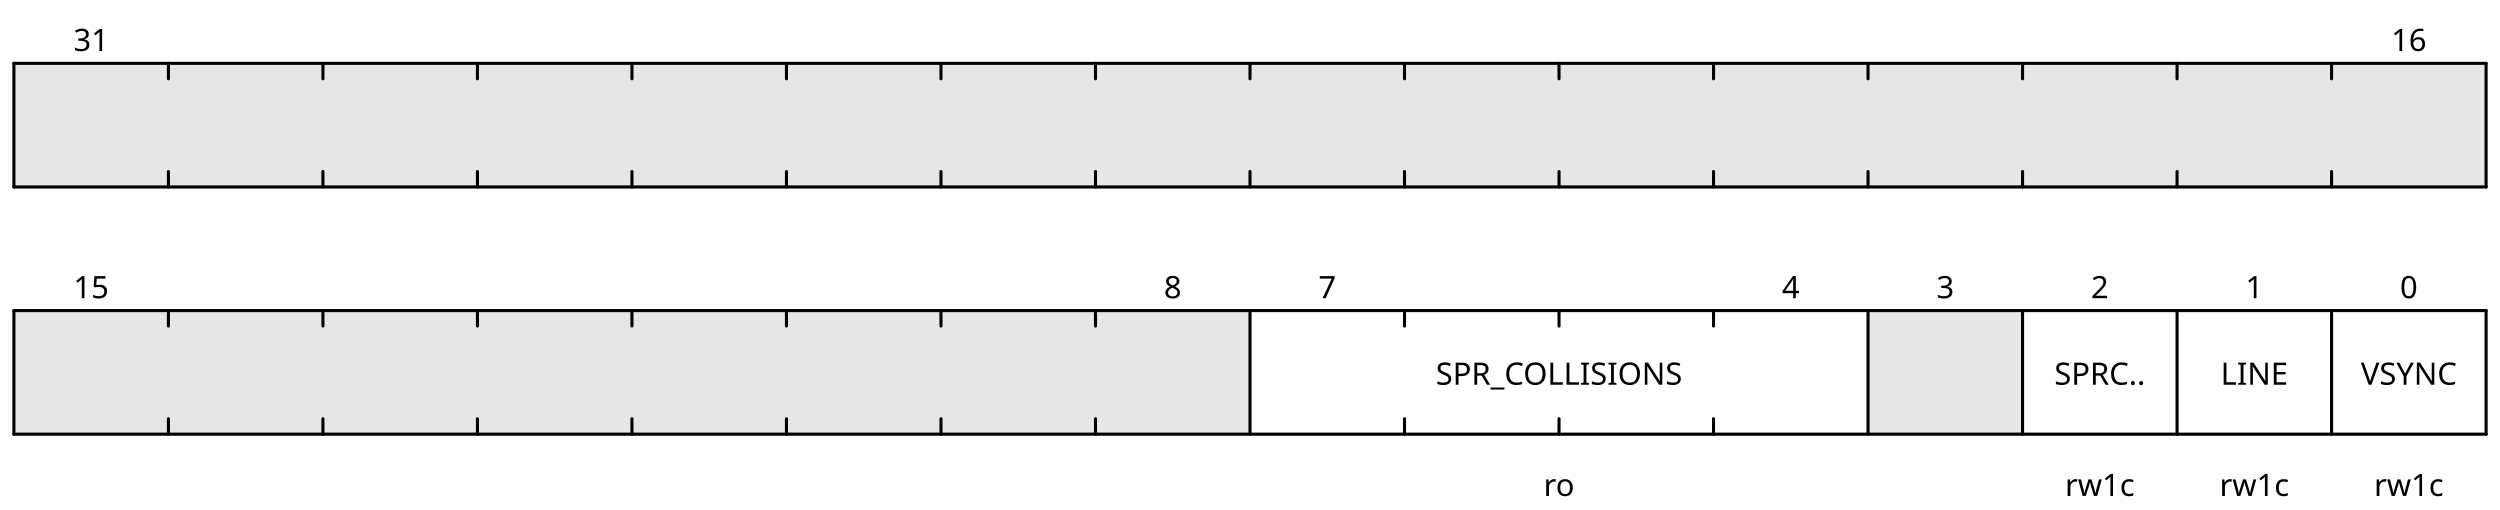
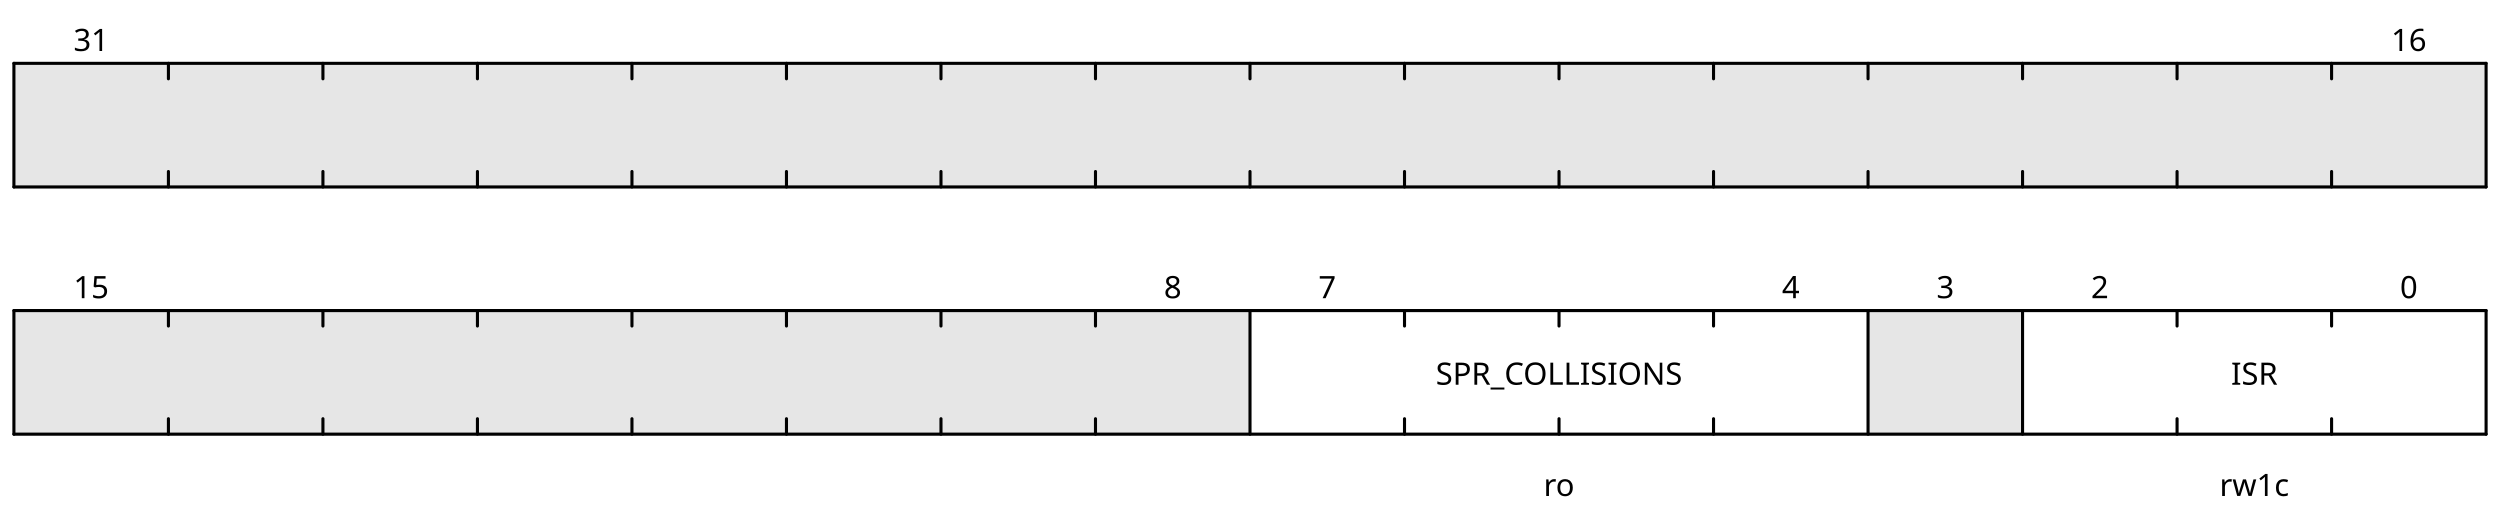
<svg xmlns="http://www.w3.org/2000/svg" baseProfile="full" class="WaveDrom" height="165" version="1.1" viewBox="0,0,809,165" width="809">
  <defs />
  <g font-family="sans-serif" font-size="10" font-weight="normal" text-anchor="middle" transform="translate(4.5,80.5)">
    <g stroke="black" stroke-linecap="round" stroke-width="1" transform="translate(0,20.0)">
      <line x1="0" x2="800" y1="0" y2="0" />
      <line x1="0" x2="0" y1="0" y2="40.0" />
      <line x1="0" x2="800" y1="40.0" y2="40.0" />
      <line x1="800.0" x2="800.0" y1="0" y2="40.0" />
-       <line x1="750.0" x2="750.0" y1="0" y2="40.0" />
-       <line x1="700.0" x2="700.0" y1="0" y2="40.0" />
+       <line x1="750.0" x2="750.0" y1="0" y2="5.0" />
+       <line x1="750.0" x2="750.0" y1="35.0" y2="40.0" />
+       <line x1="700.0" x2="700.0" y1="0" y2="5.0" />
+       <line x1="700.0" x2="700.0" y1="35.0" y2="40.0" />
      <line x1="650.0" x2="650.0" y1="0" y2="40.0" />
      <line x1="600.0" x2="600.0" y1="0" y2="40.0" />
      <line x1="550.0" x2="550.0" y1="0" y2="5.0" />
      <line x1="550.0" x2="550.0" y1="35.0" y2="40.0" />
      <line x1="500.0" x2="500.0" y1="0" y2="5.0" />
      <line x1="500.0" x2="500.0" y1="35.0" y2="40.0" />
      <line x1="450.0" x2="450.0" y1="0" y2="5.0" />
      <line x1="450.0" x2="450.0" y1="35.0" y2="40.0" />
      <line x1="400.0" x2="400.0" y1="0" y2="40.0" />
      <line x1="350.0" x2="350.0" y1="0" y2="5.0" />
      <line x1="350.0" x2="350.0" y1="35.0" y2="40.0" />
      <line x1="300.0" x2="300.0" y1="0" y2="5.0" />
      <line x1="300.0" x2="300.0" y1="35.0" y2="40.0" />
      <line x1="250.0" x2="250.0" y1="0" y2="5.0" />
      <line x1="250.0" x2="250.0" y1="35.0" y2="40.0" />
      <line x1="200.0" x2="200.0" y1="0" y2="5.0" />
      <line x1="200.0" x2="200.0" y1="35.0" y2="40.0" />
      <line x1="150.0" x2="150.0" y1="0" y2="5.0" />
      <line x1="150.0" x2="150.0" y1="35.0" y2="40.0" />
      <line x1="100.0" x2="100.0" y1="0" y2="5.0" />
      <line x1="100.0" x2="100.0" y1="35.0" y2="40.0" />
      <line x1="50.0" x2="50.0" y1="0" y2="5.0" />
      <line x1="50.0" x2="50.0" y1="35.0" y2="40.0" />
    </g>
    <g text-anchor="middle">
      <g>
        <g transform="translate(0,20.0)">
          <rect height="40.0" style="fill-opacity:0.1" width="50.0" x="600.0" y="0" />
          <rect height="40.0" style="fill-opacity:0.1" width="400.0" x="0.0" y="0" />
        </g>
        <g transform="translate(25.0,16.0)">
          <text x="750.0">
            <tspan>0</tspan>
          </text>
-           <text x="700.0">
-             <tspan>1</tspan>
-           </text>
          <text x="650.0">
            <tspan>2</tspan>
          </text>
          <text x="600.0">
            <tspan>3</tspan>
          </text>
          <text x="550.0">
            <tspan>4</tspan>
          </text>
          <text x="400.0">
            <tspan>7</tspan>
          </text>
          <text x="350.0">
            <tspan>8</tspan>
          </text>
          <text x="0.0">
            <tspan>15</tspan>
          </text>
        </g>
        <g transform="translate(25.0,44.0)">
-           <text x="750.0">
-             <tspan>VSYNC</tspan>
-           </text>
          <text x="700.0">
-             <tspan>LINE</tspan>
-           </text>
-           <text x="650.0">
-             <tspan>SPRC..</tspan>
+             <tspan>ISR</tspan>
          </text>
          <text x="475.0">
            <tspan>SPR_COLLISIONS</tspan>
          </text>
        </g>
        <g transform="translate(25.0,80)">
-           <text x="750.0">
-             <tspan>rw1c</tspan>
-           </text>
          <text x="700.0">
-             <tspan>rw1c</tspan>
-           </text>
-           <text x="650.0">
            <tspan>rw1c</tspan>
          </text>
          <text x="475.0">
            <tspan>ro</tspan>
          </text>
        </g>
      </g>
    </g>
  </g>
  <g font-family="sans-serif" font-size="10" font-weight="normal" text-anchor="middle" transform="translate(4.5,0.5)">
    <g stroke="black" stroke-linecap="round" stroke-width="1" transform="translate(0,20.0)">
      <line x1="0" x2="800" y1="0" y2="0" />
      <line x1="0" x2="0" y1="0" y2="40.0" />
      <line x1="0" x2="800" y1="40.0" y2="40.0" />
      <line x1="800.0" x2="800.0" y1="0" y2="40.0" />
      <line x1="750.0" x2="750.0" y1="0" y2="5.0" />
      <line x1="750.0" x2="750.0" y1="35.0" y2="40.0" />
      <line x1="700.0" x2="700.0" y1="0" y2="5.0" />
      <line x1="700.0" x2="700.0" y1="35.0" y2="40.0" />
      <line x1="650.0" x2="650.0" y1="0" y2="5.0" />
      <line x1="650.0" x2="650.0" y1="35.0" y2="40.0" />
      <line x1="600.0" x2="600.0" y1="0" y2="5.0" />
      <line x1="600.0" x2="600.0" y1="35.0" y2="40.0" />
      <line x1="550.0" x2="550.0" y1="0" y2="5.0" />
      <line x1="550.0" x2="550.0" y1="35.0" y2="40.0" />
      <line x1="500.0" x2="500.0" y1="0" y2="5.0" />
      <line x1="500.0" x2="500.0" y1="35.0" y2="40.0" />
      <line x1="450.0" x2="450.0" y1="0" y2="5.0" />
      <line x1="450.0" x2="450.0" y1="35.0" y2="40.0" />
      <line x1="400.0" x2="400.0" y1="0" y2="5.0" />
      <line x1="400.0" x2="400.0" y1="35.0" y2="40.0" />
      <line x1="350.0" x2="350.0" y1="0" y2="5.0" />
      <line x1="350.0" x2="350.0" y1="35.0" y2="40.0" />
      <line x1="300.0" x2="300.0" y1="0" y2="5.0" />
      <line x1="300.0" x2="300.0" y1="35.0" y2="40.0" />
      <line x1="250.0" x2="250.0" y1="0" y2="5.0" />
      <line x1="250.0" x2="250.0" y1="35.0" y2="40.0" />
      <line x1="200.0" x2="200.0" y1="0" y2="5.0" />
      <line x1="200.0" x2="200.0" y1="35.0" y2="40.0" />
      <line x1="150.0" x2="150.0" y1="0" y2="5.0" />
      <line x1="150.0" x2="150.0" y1="35.0" y2="40.0" />
      <line x1="100.0" x2="100.0" y1="0" y2="5.0" />
      <line x1="100.0" x2="100.0" y1="35.0" y2="40.0" />
      <line x1="50.0" x2="50.0" y1="0" y2="5.0" />
      <line x1="50.0" x2="50.0" y1="35.0" y2="40.0" />
    </g>
    <g text-anchor="middle">
      <g>
        <g transform="translate(0,20.0)">
          <rect height="40.0" style="fill-opacity:0.1" width="800.0" x="0.0" y="0" />
        </g>
        <g transform="translate(25.0,16.0)">
          <text x="750.0">
            <tspan>16</tspan>
          </text>
          <text x="0.0">
            <tspan>31</tspan>
          </text>
        </g>
        <g transform="translate(25.0,44.0)" />
        <g transform="translate(25.0,80)" />
      </g>
    </g>
  </g>
</svg>
